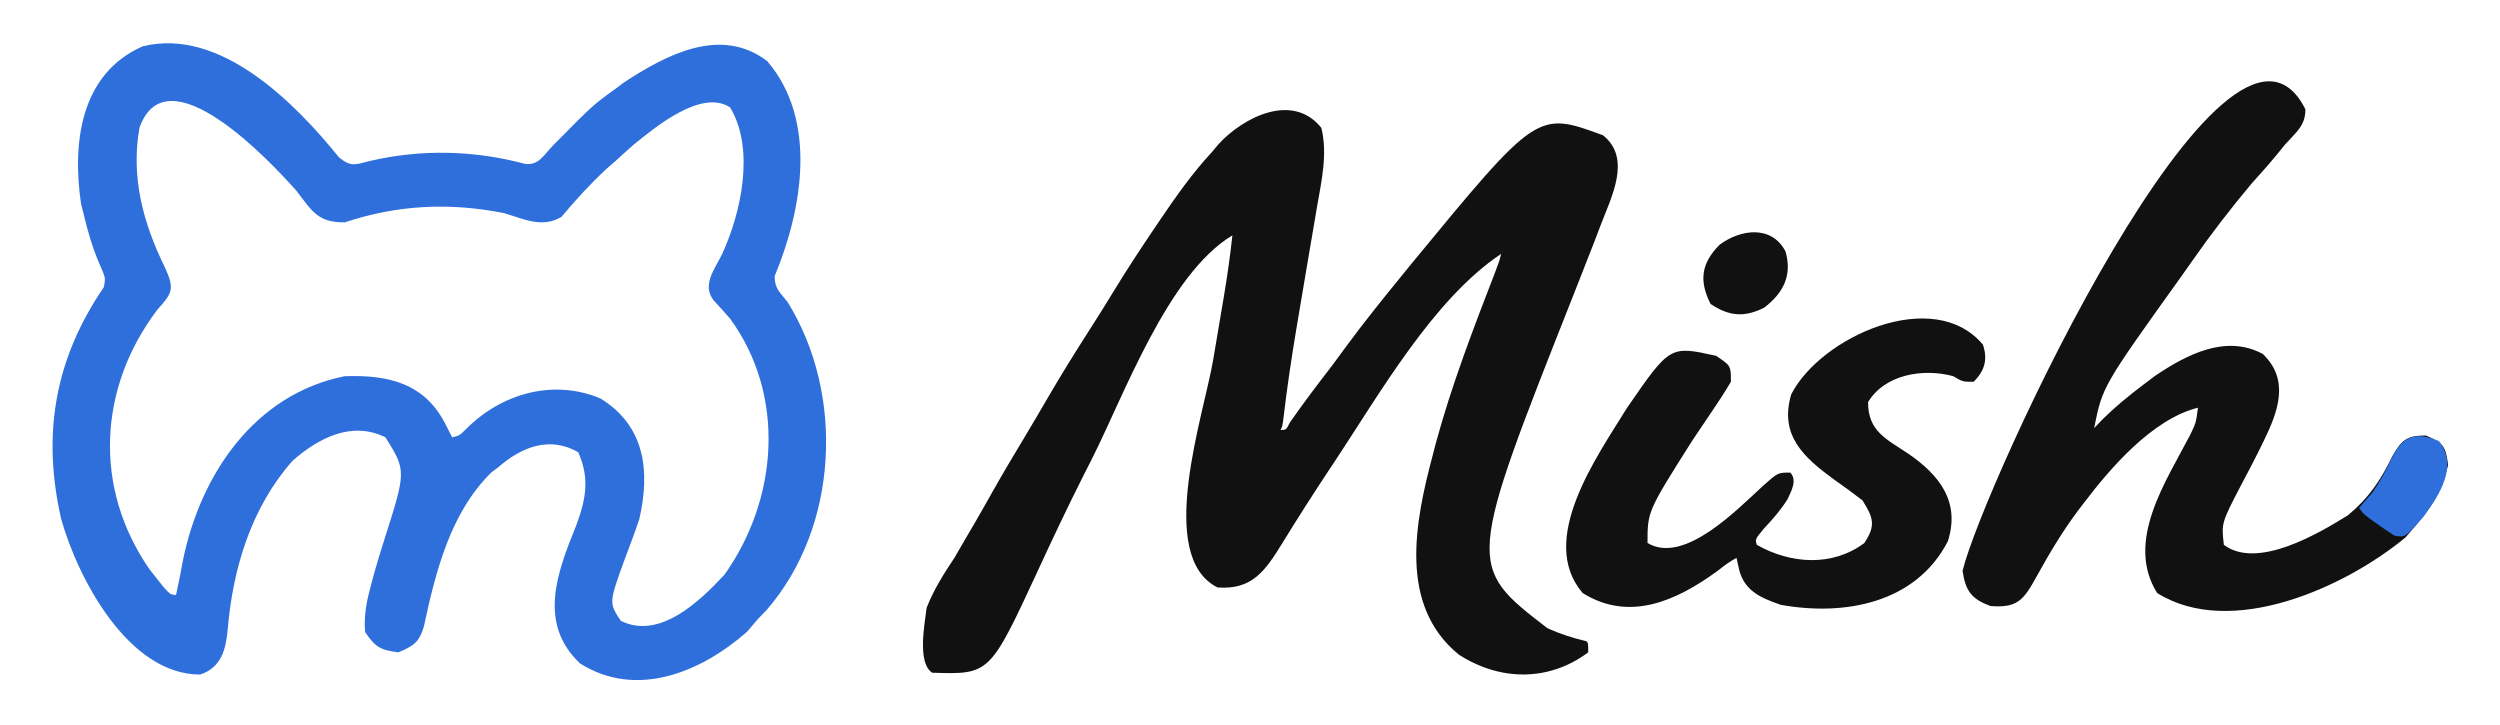
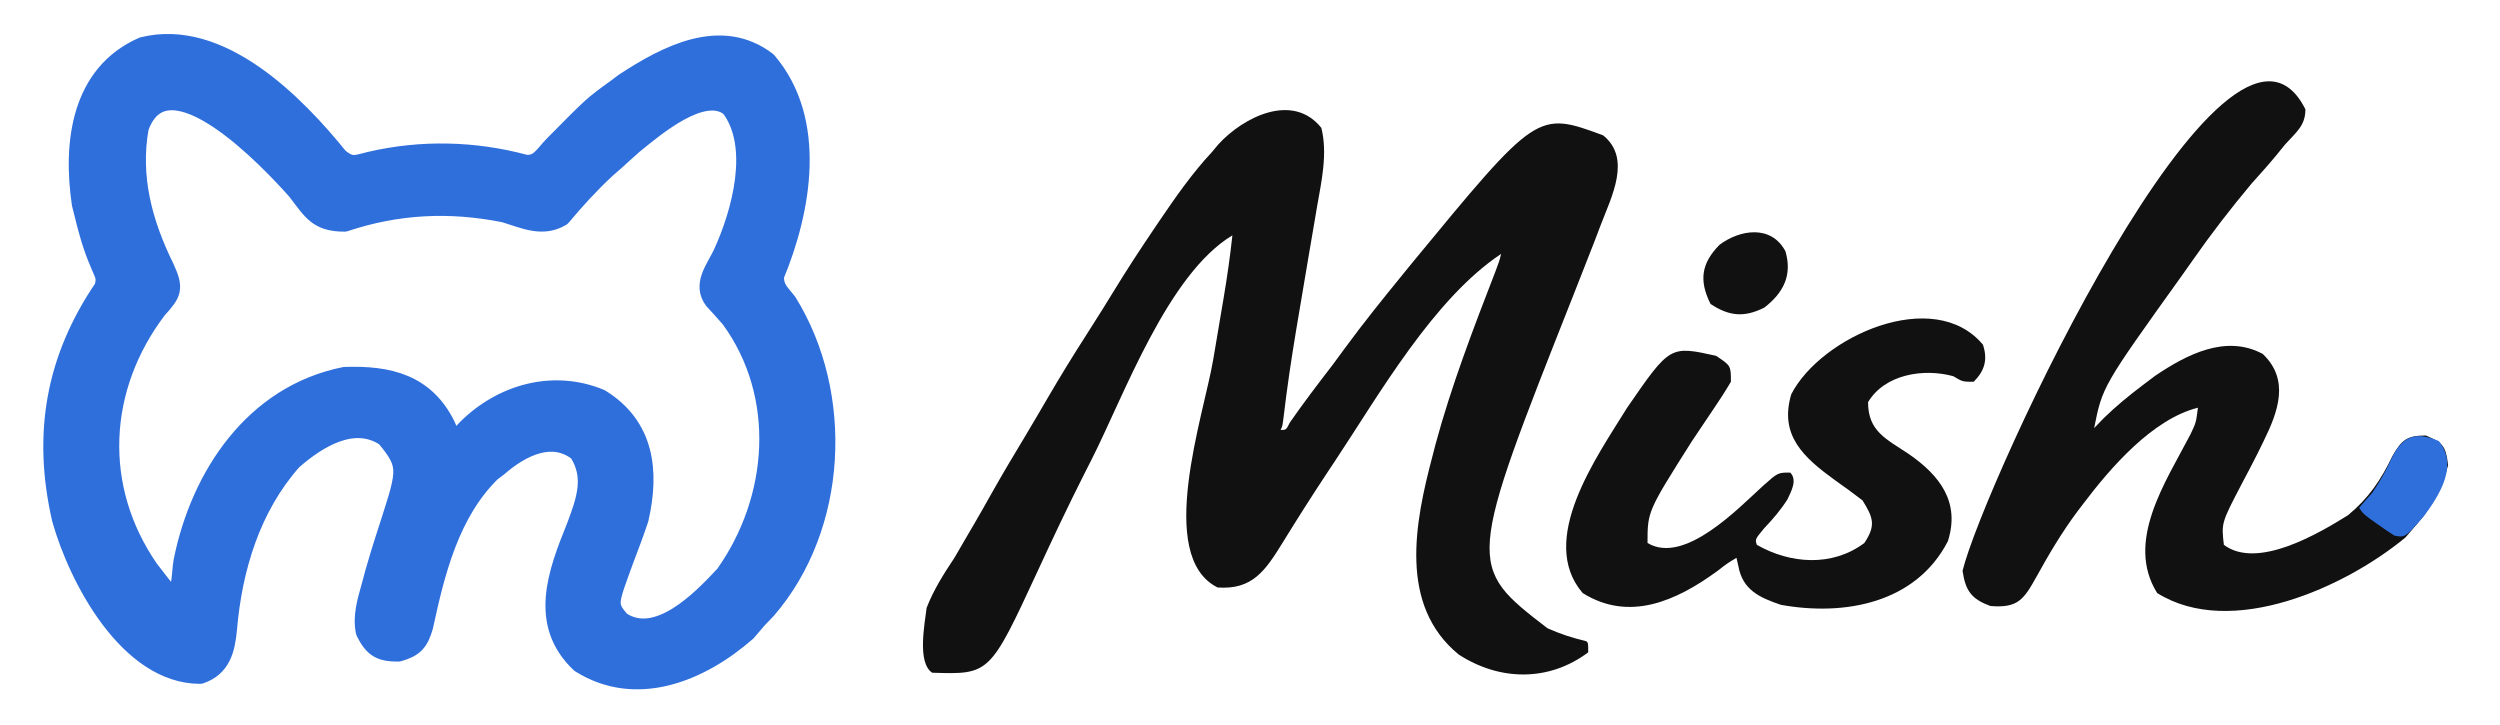
<svg xmlns="http://www.w3.org/2000/svg" viewBox="0 0 1349 391" role="img" aria-labelledby="title">
  <g transform="translate(-19 -60)">
-     <path d="M0 0 C6.677 5.341 8.72 3.747 16.812 1.812 C44.243 -4.601 73.121 -3.917 100.344 3.445 C107.837 4.338 110.419 -1.427 115.465 -6.57 C136.869 -28.246 136.869 -28.246 149 -37 C150.567 -38.176 152.135 -39.351 153.75 -40.562 C176.662 -55.565 206.059 -71.072 231 -52 C258.417 -20.013 249.877 28.296 235 64 C235 70.799 237.805 72.644 242 78 C272.848 127.699 269.52 199.293 230.75 244.062 C229.183 245.692 227.615 247.321 226 249 C224.02 251.31 222.04 253.62 220 256 C195.182 277.754 160.485 292.205 130 273 C107.306 251.566 117.45 224.376 127.66 199.227 C133.099 184.752 135.429 173.466 129 159 C113.642 150.224 98.64 156.058 86 167 C84.721 167.969 83.442 168.939 82.125 169.938 C59.919 191.807 52.067 223.566 45.738 253.012 C43.247 261.593 40.137 263.513 32 267 C22.254 265.782 19.426 264.138 14 256 C13.285 247.078 14.794 239.531 17.125 230.938 C17.763 228.579 18.401 226.22 19.059 223.789 C20.686 218.098 22.384 212.449 24.188 206.812 C36.254 169.006 36.254 169.006 25 151 C6.855 141.928 -11.221 151.406 -25.125 163.625 C-47.386 188.758 -57.32 221.547 -60.125 254.562 C-61.14 265.51 -63.536 275.179 -75 279 C-113.732 279 -140.98 227.15 -150 195 C-160.433 149.303 -153.456 108.752 -127 70 C-126 65 -126 65 -129.125 57.875 C-133.21 48.519 -135.624 39.911 -138 30 C-138.412 28.371 -138.825 26.741 -139.25 25.062 C-144.151 -8.018 -139.557 -45.26 -106 -60 C-64.081 -70.48 -23.528 -29.13 0 0 Z M-107.75 -16.062 C-112.45 10.491 -105.827 35.294 -94.062 59.188 C-88.652 70.924 -89.981 73.117 -98 82 C-129.932 124.037 -132.826 178.14 -102.375 222.125 C-91.527 236 -91.527 236 -88 236 C-86.659 229.965 -85.452 223.9 -84.375 217.812 C-75.019 171.339 -45.854 127.771 3 118 C26.778 117.174 46.547 121.846 57.75 144.625 C58.822 146.729 59.895 148.832 61 151 C65 150 65 150 68.625 146.375 C87.76 127.24 115.567 119.38 141 130 C165.121 144.865 167.901 169.182 162 195 C159.536 202.413 156.785 209.703 154 217 C145.561 240.342 145.561 240.342 152 250 C173.008 260.504 195.007 239.012 208 225 C236.862 184.298 241.167 128.423 211 87 C208.047 83.625 205.055 80.283 202 77 C195.677 68.57 202.657 60.349 206.711 51.984 C216.922 29.749 224.466 -4.556 211 -27 C195.576 -37.282 170.241 -16.127 159 -7 C155.633 -4.038 152.297 -1.04 149 2 C147.433 3.361 145.865 4.722 144.25 6.125 C135.56 14.194 127.593 22.888 120 32 C109.593 38.244 99.772 33.217 89 30 C59.639 24.17 31.536 25.488 3 35 C-11.626 35 -14.462 29.108 -23 18 C-36.76 2.48 -92.978 -57.74 -107.75 -16.062 Z " fill="#2F6FDC" transform="translate(202,145)" />
+     <path d="M 0 0 C 6.677 5.341 8.72 3.747 16.812 1.812 C 44.243 -4.601 73.121 -3.917 100.344 3.445 C 107.837 4.338 110.419 -1.427 115.465 -6.57 C 136.869 -28.246 136.869 -28.246 149 -37 C 150.567 -38.176 152.135 -39.351 153.75 -40.562 C 176.662 -55.565 206.059 -71.072 231 -52 C 258.417 -20.013 249.877 28.296 235 64 C 235 70.799 237.805 72.644 242 78 C 272.848 127.699 269.52 199.293 230.75 244.062 C 229.183 245.692 227.615 247.321 226 249 C 224.02 251.31 222.04 253.62 220 256 C 195.182 277.754 160.485 292.205 130 273 C 107.306 251.566 117.45 224.376 127.66 199.227 C 133.099 184.752 137.545 172.326 129 159 C 115.148 148 98.64 156.058 86 167 C 84.721 167.969 83.442 168.939 82.125 169.938 C 59.919 191.807 52.067 223.566 45.738 253.012 C 43.247 261.593 40.513 264.571 32 267 C 22.178 267.026 18.396 264.737 14 256 C 12.205 247.231 14.794 239.531 17.125 230.938 C 17.763 228.579 18.401 226.22 19.059 223.789 C 20.686 218.098 22.384 212.449 24.188 206.812 C 36.254 169.006 38.52 167.373 25 151 C 8.203 139.625 -11.221 151.406 -25.125 163.625 C -47.386 188.758 -57.32 221.547 -60.125 254.562 C -61.14 265.51 -63.536 275.179 -75 279 C -113.732 279 -140.98 227.15 -150 195 C -160.433 149.303 -153.456 108.752 -127 70 C -126 65 -126 65 -129.125 57.875 C -133.21 48.519 -135.624 39.911 -138 30 C -138.412 28.371 -138.825 26.741 -139.25 25.062 C -144.151 -8.018 -139.557 -45.26 -106 -60 C -64.081 -70.48 -23.528 -29.13 0 0 Z M -107.75 -16.062 C -112.45 10.491 -105.827 35.294 -94.062 59.188 C -88.652 70.924 -89.981 73.117 -98 82 C -129.932 124.037 -132.826 178.14 -102.375 222.125 C -91.527 236 -91.344 237.123 -88 236 C -84.808 230.706 -85.452 223.9 -84.375 217.812 C -75.019 171.339 -45.854 127.771 3 118 C 26.778 117.174 46.547 121.846 57.75 144.625 C 58.822 146.729 59.265 149.293 61 151 C 65.111 151.318 65 150 68.625 146.375 C 87.76 127.24 115.567 119.38 141 130 C 165.121 144.865 167.901 169.182 162 195 C 159.536 202.413 156.785 209.703 154 217 C 145.561 240.342 144.411 241.217 152 250 C 171.54 263.033 195.007 239.012 208 225 C 236.862 184.298 241.167 128.423 211 87 C 208.047 83.625 205.055 80.283 202 77 C 195.677 68.57 202.657 60.349 206.711 51.984 C 216.922 29.749 226.768 -6.109 211 -27 C 196.752 -38.858 170.241 -16.127 159 -7 C 155.633 -4.038 152.297 -1.04 149 2 C 147.433 3.361 145.865 4.722 144.25 6.125 C 135.56 14.194 127.593 22.888 120 32 C 109.593 38.244 99.772 33.217 89 30 C 59.639 24.17 31.536 25.488 3 35 C -11.626 35 -14.462 29.108 -23 18 C -36.76 2.48 -92.978 -57.74 -107.75 -16.062 Z" fill="#2F6FDC" stroke="#2F6FDC" stroke-width="10" stroke-linecap="round" stroke-linejoin="round" transform="translate(202 145)" />
  </g>
  <path d="M0 0 C0 8.978 -5.147 12.423 -11 19 C-11.763 19.938 -11.763 19.938 -15.625 24.688 C-19.944 29.932 -24.455 34.951 -29 40 C-40.288 53.478 -51.026 67.366 -61.07 81.793 C-63.025 84.6 -64.999 87.395 -66.992 90.176 C-109.506 149.529 -109.506 149.529 -114 172 C-112.309 170.247 -110.618 168.494 -108.875 166.688 C-102.216 160.21 -95.412 154.591 -88 149 C-85.731 147.288 -83.463 145.576 -81.125 143.812 C-64.185 132.371 -42.923 121.231 -23 132 C-8.368 145.946 -14.694 163.069 -22.562 179.062 C-23.095 180.149 -23.095 180.149 -25.789 185.645 C-28.605 191.219 -31.492 196.743 -34.438 202.25 C-45.362 223.2 -45.362 223.2 -44 235 C-25.979 248.516 7.106 228.896 23 219 C34.261 209.659 40.639 200.133 47 187 C51.983 178.28 54.894 176 65 176 C74.452 180.051 75.719 181.753 77 192 C73.874 204.502 68.39 214.278 60 224 C58.02 226.31 56.04 228.62 54 231 C21.822 257.662 -39.949 286.032 -80 261 C-97.349 233.242 -75.45 201.15 -62.062 175.438 C-59 169 -59 169 -58 161 C-82.504 167.126 -105.157 193.362 -120 213 C-120.987 214.294 -121.975 215.588 -122.992 216.922 C-131.327 228.101 -138.273 239.801 -145 252 C-151.963 264.49 -155.066 269.233 -170 268 C-180.106 264.253 -183.443 259.896 -185 249 C-173.837 203.154 -41.687 -83.375 0 0 Z " fill="#111111" transform="translate(1244,59)" />
  <path d="M0 0 C3.487 13.948 0.051 28.925 -2.375 42.812 C-2.551 43.859 -2.551 43.859 -3.444 49.154 C-4.618 56.105 -5.809 63.052 -7 70 C-8.761 80.373 -10.509 90.749 -12.25 101.125 C-12.678 103.672 -13.107 106.219 -13.548 108.843 C-16.17 124.576 -18.533 140.288 -20.379 156.133 C-21 161 -21 161 -22 163 C-19 163 -19 163 -17 159 C-9.657 148.423 -1.863 138.193 6 128 C8.318 124.858 10.63 121.712 12.938 118.562 C22.877 105.038 33.387 91.996 44 79 C44.763 78.062 44.763 78.062 48.625 73.312 C116.482 -9.086 116.482 -9.086 152 4 C167.566 16.453 156.51 37.238 150.688 52.562 C149.632 55.342 148.576 58.121 147.488 60.984 C143.828 70.445 140.112 79.882 136.375 89.312 C78.223 236.28 78.223 236.28 122 270 C129.206 273.203 135.42 275.191 143 277 C144 278 144 278 144 283 C122.682 298.988 96.135 298.471 74.125 284.188 C41.509 257.538 50.522 212.751 60 177 C60.518 174.983 61.036 172.965 61.57 170.887 C70.191 138.973 82.173 107.855 94.094 77.047 C96 72 96 72 97 68 C60.445 92.37 31.361 143.618 7.125 180.125 C5.995 181.824 4.864 183.523 3.699 185.273 C-4.767 198.041 -12.979 210.948 -21 224 C-30.26 238.932 -37.167 249.359 -56 248 C-89.687 231.157 -63.424 154.981 -58.375 125.188 C-57.207 118.289 -56.041 111.39 -54.88 104.49 C-54.162 100.229 -53.441 95.968 -52.716 91.708 C-50.827 80.491 -49.223 69.309 -48 58 C-82.895 78.937 -106.483 144.48 -124 179 C-125.378 181.715 -126.756 184.43 -128.176 187.227 C-136.796 204.334 -144.985 221.602 -153 239 C-178.93 294.981 -178.93 294.981 -210 294 C-218.215 288.523 -214.003 267.601 -213 259 C-209.169 249.151 -203.828 240.78 -198 232 C-195.6 227.931 -193.224 223.848 -190.875 219.75 C-189.726 217.794 -188.578 215.839 -187.395 213.824 C-184.059 208.101 -180.802 202.341 -177.562 196.562 C-171.878 186.465 -165.956 176.527 -159.965 166.609 C-155.689 159.481 -151.497 152.307 -147.312 145.125 C-140.764 133.93 -134.009 122.911 -127 112 C-125.018 108.877 -123.039 105.752 -121.062 102.625 C-120.06 101.041 -119.057 99.456 -118.023 97.824 C-116.049 94.674 -114.095 91.51 -112.164 88.332 C-105.203 76.886 -97.873 65.724 -90.375 54.625 C-89.421 53.211 -88.468 51.798 -87.485 50.342 C-78.636 37.309 -69.754 24.545 -59 13 C-58.423 12.309 -58.423 12.309 -55.5 8.812 C-42.015 -5.877 -15.446 -19.308 0 0 Z " fill="#111111" transform="translate(713,69)" />
  <path d="M0 0 C3.746 12.887 -1.052 22.35 -11.438 30.375 C-22.216 35.764 -30.392 35.072 -40.438 28.375 C-46.804 15.641 -45.357 6.39 -35.562 -3.562 C-24.311 -11.916 -7.553 -14.332 0 0 Z " fill="#111111" transform="translate(963.4375,135.625)" />
  <path d="M0 0 C2.702 8.107 0.852 14.148 -5 20 C-11 20 -11 20 -16 17 C-31.969 12.625 -52.925 15.875 -62 31 C-62 46.843 -52.062 50.921 -40 59 C-23.198 70.632 -12.205 84.996 -18.938 106.062 C-36.142 139.419 -74.517 146.601 -109 140.375 C-120.465 136.485 -129.686 132.391 -132 119.375 C-132.165 118.653 -132.165 118.653 -133 115 C-138 118 -138 118 -143.312 122.125 C-165.439 138.254 -190.815 149.74 -216 134 C-240.535 105.376 -208.32 60.469 -192 34 C-168.881 0.471 -168.881 0.471 -144 6 C-136 11.333 -136 11.333 -136 20 C-139.064 25.198 -142.348 30.267 -145.75 35.25 C-147.689 38.128 -149.625 41.009 -151.559 43.891 C-153.354 46.567 -155.15 49.243 -157 52 C-181 89.944 -181 89.944 -181 107 C-161.101 118.939 -132.019 88.29 -118.5 76 C-110.625 69 -110.625 69 -104 69 C-99.95 73.05 -103.609 79.343 -105.438 83.375 C-109.141 89.223 -113.248 93.98 -118 99 C-123 105 -123 105 -122 108 C-103.989 118.292 -81.323 119.992 -64 107 C-57.705 97.558 -59.117 93.412 -65 84 C-69.913 80.217 -74.922 76.558 -80 73 C-96.664 60.866 -110.055 48.984 -103.438 26.75 C-87.505 -4.298 -26.53 -31.836 0 0 Z " fill="#111111" transform="translate(1070,186)" />
  <path d="M0 0 C10.516 13.145 0.614 28.727 -8 40.438 C-18.266 52.147 -18.266 52.147 -24 51 C-26.954 49.131 -29.845 47.16 -32.688 45.125 C-33.442 44.59 -33.442 44.59 -37.262 41.883 C-41 39 -41 39 -43 36 C-40.722 33.286 -38.374 30.63 -36 28 C-31.996 22.169 -28.806 16.574 -25.875 10.125 C-19.914 -2.575 -12.928 -5.541 0 0 Z " fill="#2F6FDC" transform="translate(1316,238)" />
</svg>
